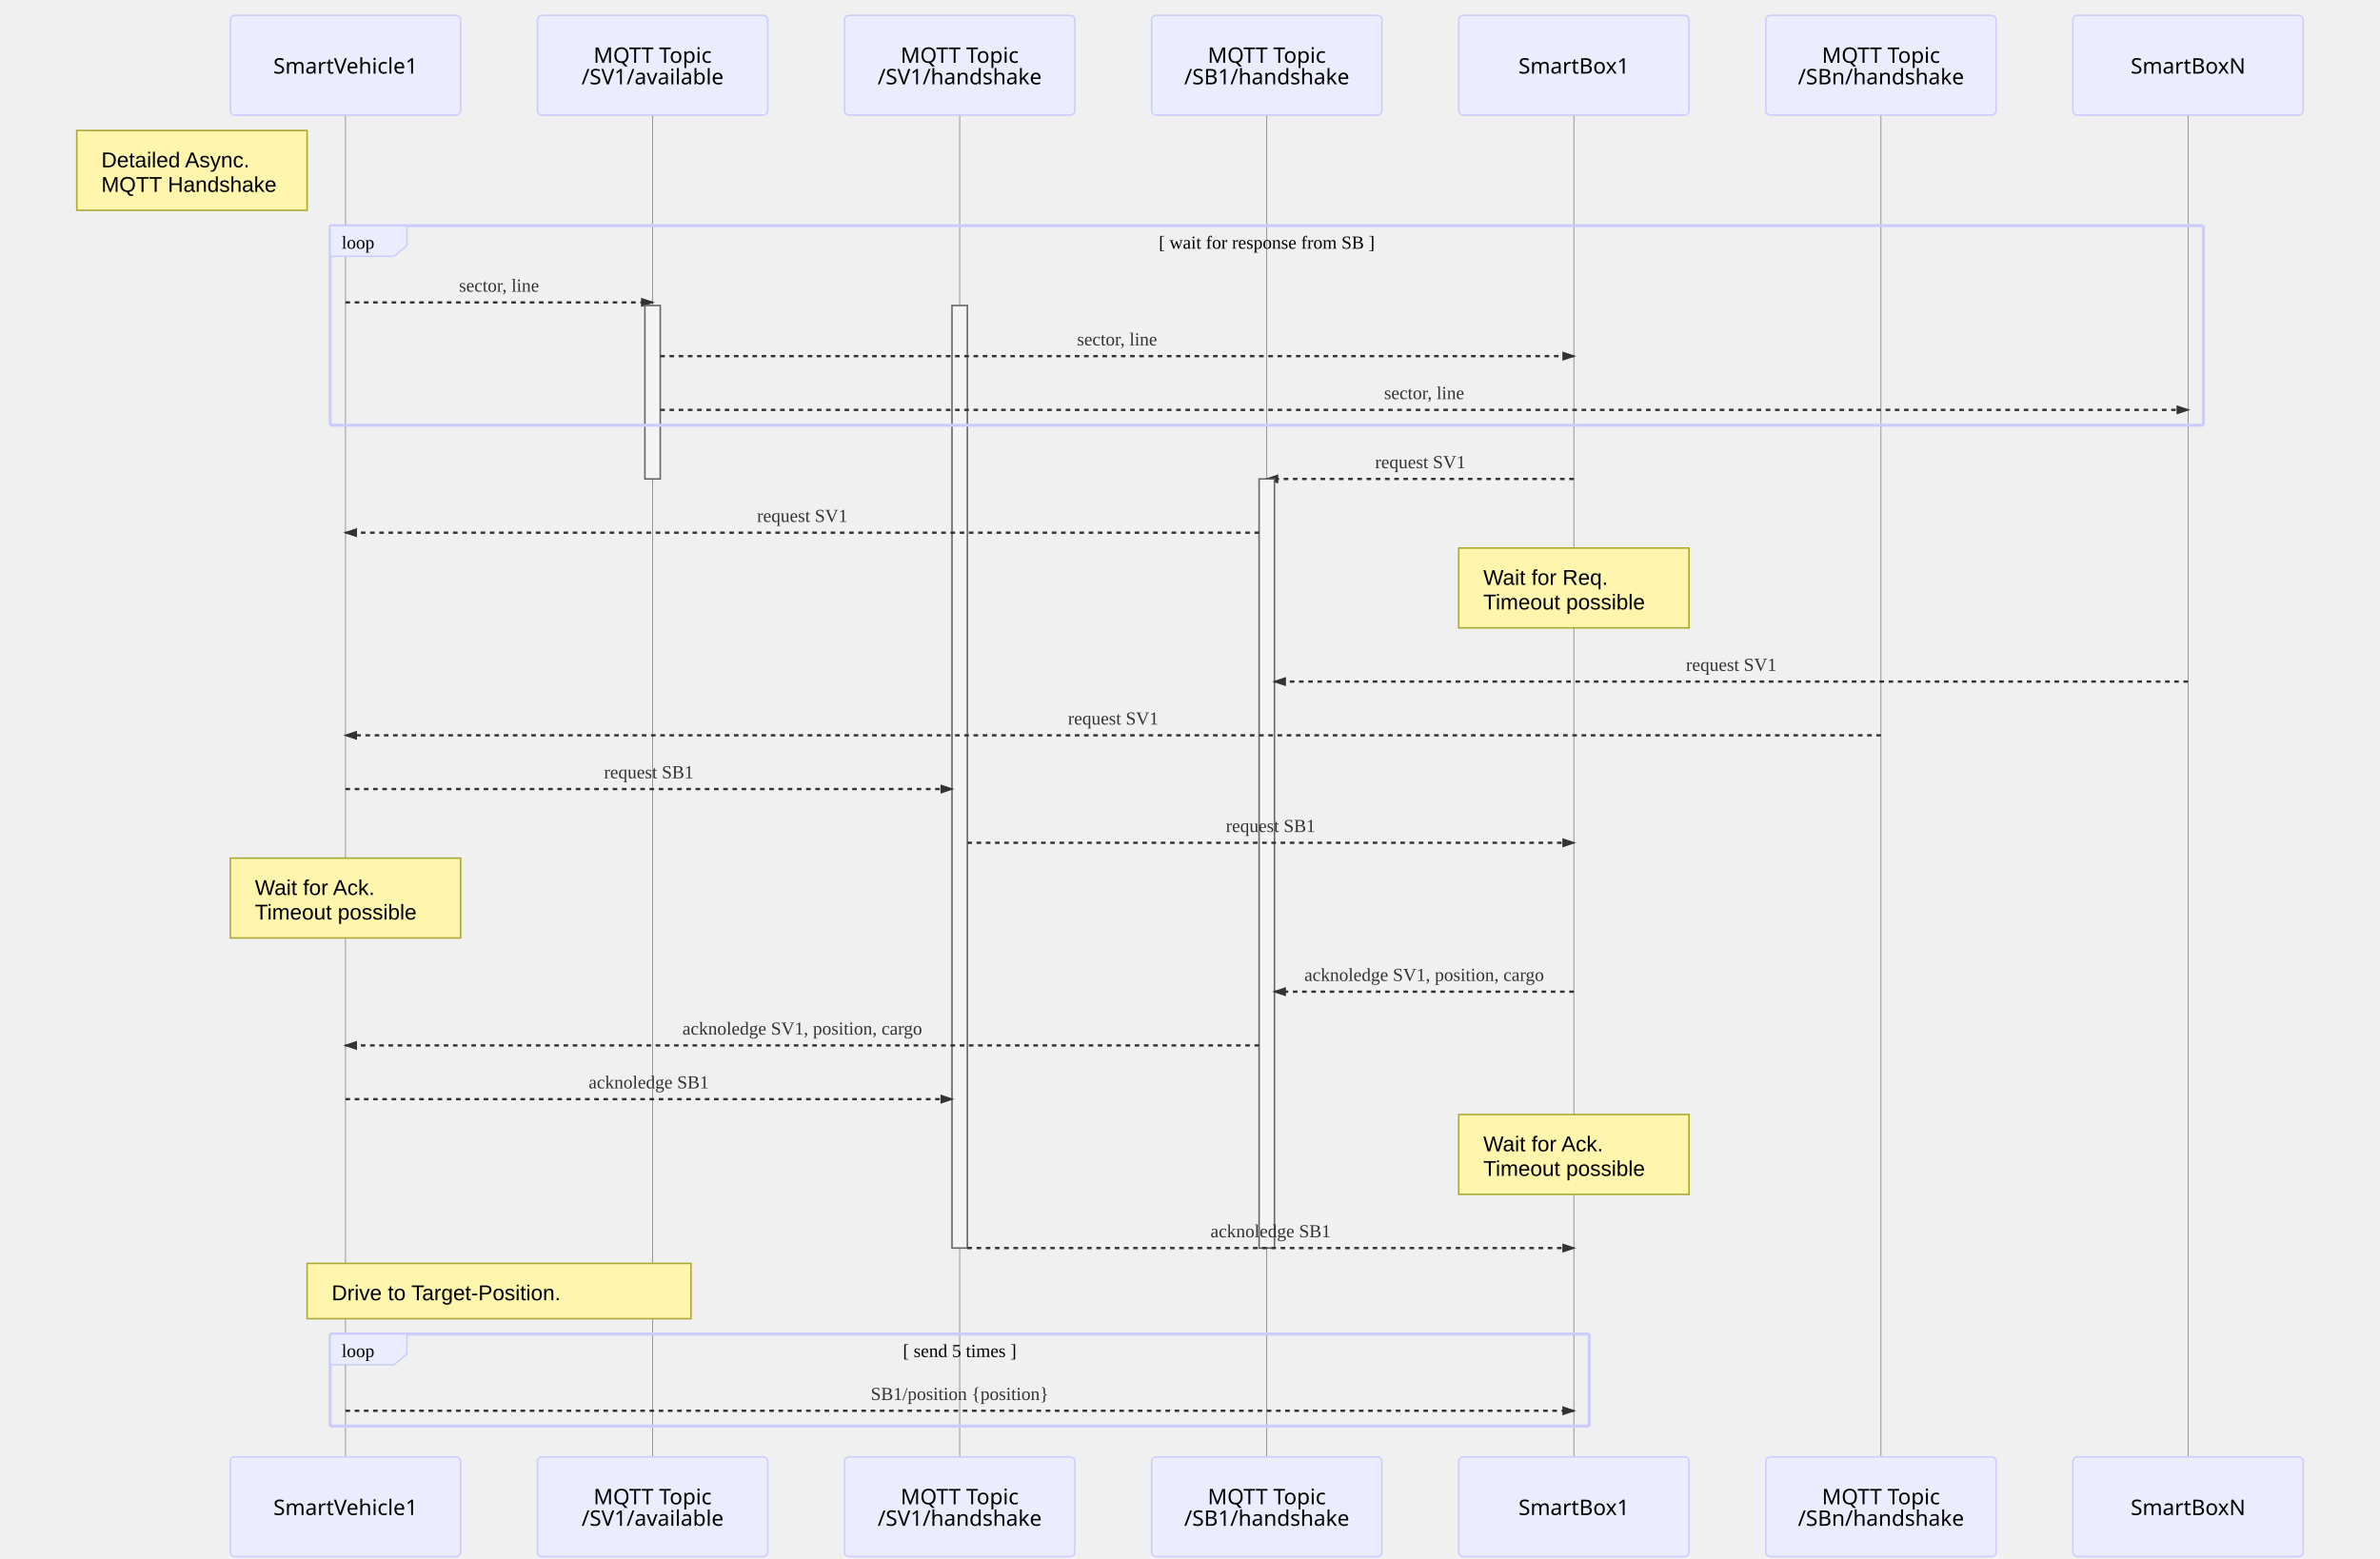
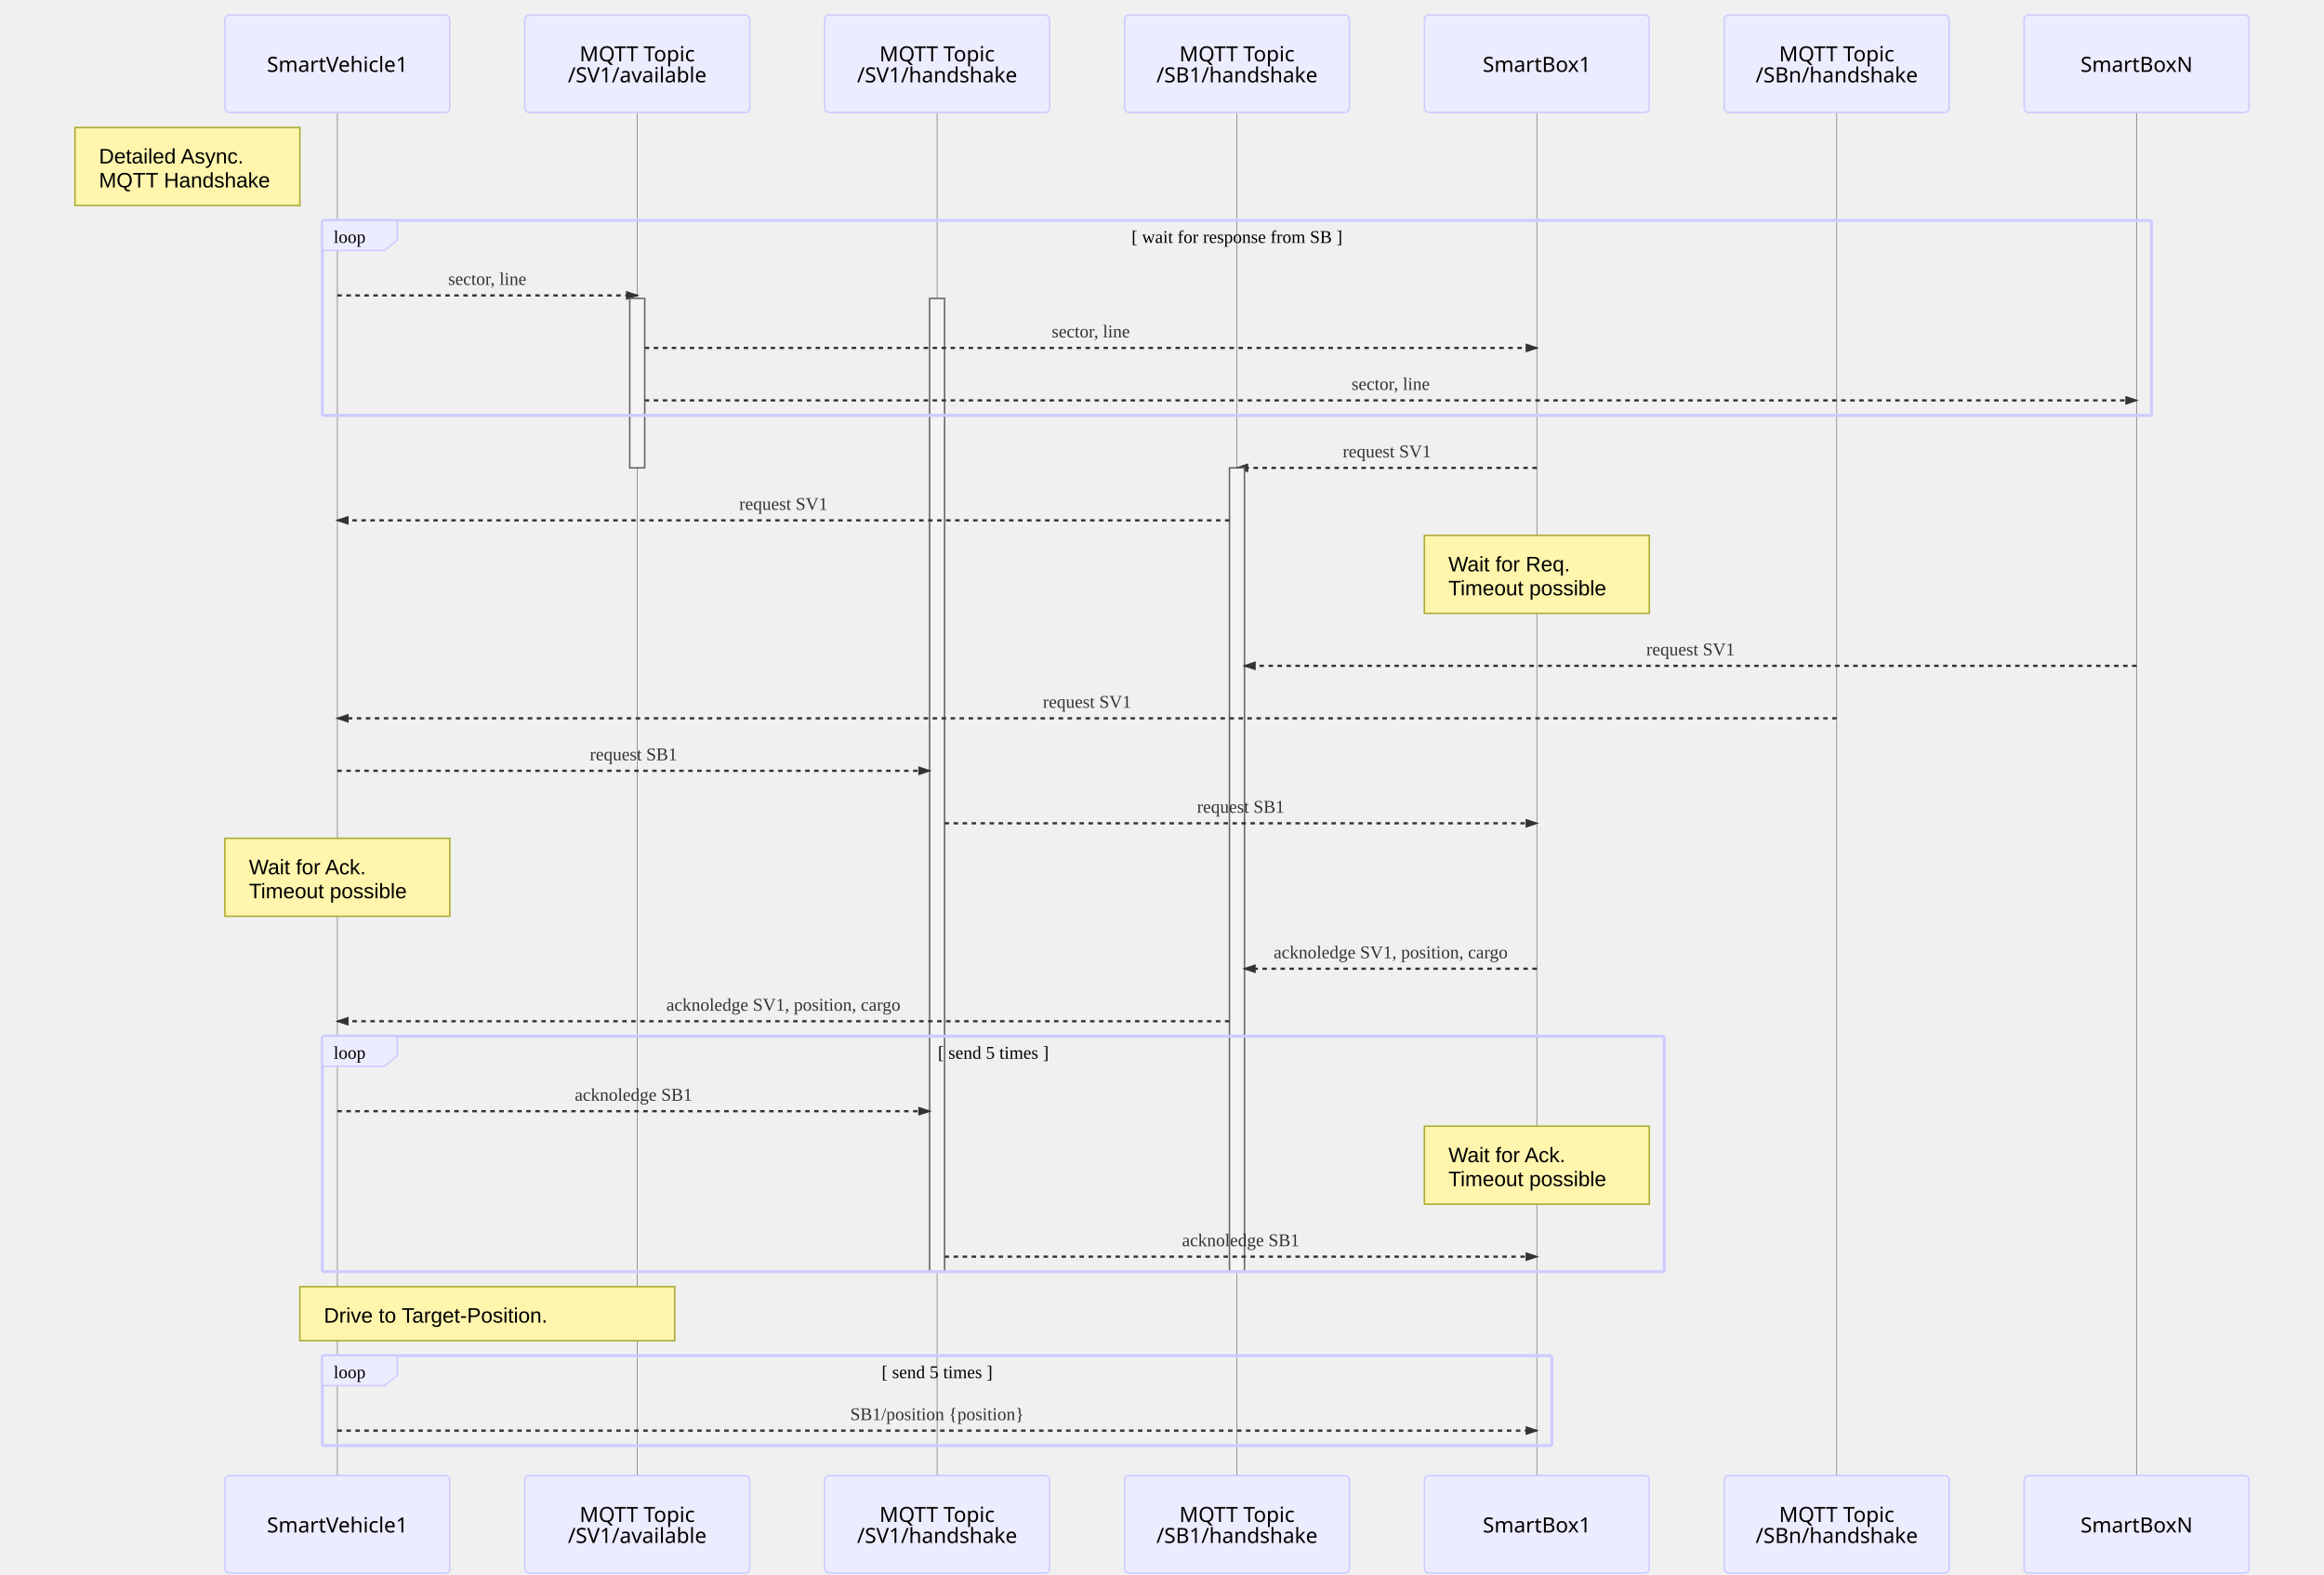
- <svg xmlns="http://www.w3.org/2000/svg" id="mermaid-1559679348662" width="100%" height="100%" style="max-width:1550px;" viewBox="-150 -10 1550 1015">
+ <svg xmlns="http://www.w3.org/2000/svg" id="mermaid-1560003507421" width="100%" height="100%" style="max-width:1550px;" viewBox="-150 -10 1550 1050">
  <style>


- #mermaid-1559679348662 .label {
+ #mermaid-1560003507421 .label {
  font-family: 'trebuchet ms', verdana, arial;
  color: #333; }

- #mermaid-1559679348662 .node rect,
- #mermaid-1559679348662 .node circle,
- #mermaid-1559679348662 .node ellipse,
- #mermaid-1559679348662 .node polygon {
+ #mermaid-1560003507421 .node rect,
+ #mermaid-1560003507421 .node circle,
+ #mermaid-1560003507421 .node ellipse,
+ #mermaid-1560003507421 .node polygon {
  fill: #ECECFF;
  stroke: #9370DB;
  stroke-width: 1px; }

- #mermaid-1559679348662 .node.clickable {
+ #mermaid-1560003507421 .node.clickable {
  cursor: pointer; }

- #mermaid-1559679348662 .arrowheadPath {
+ #mermaid-1560003507421 .arrowheadPath {
  fill: #333333; }

- #mermaid-1559679348662 .edgePath .path {
+ #mermaid-1560003507421 .edgePath .path {
  stroke: #333333;
  stroke-width: 1.5px; }

- #mermaid-1559679348662 .edgeLabel {
+ #mermaid-1560003507421 .edgeLabel {
  background-color: #e8e8e8; }

- #mermaid-1559679348662 .cluster rect {
+ #mermaid-1560003507421 .cluster rect {
  fill: #ffffde !important;
  stroke: #aaaa33 !important;
  stroke-width: 1px !important; }

- #mermaid-1559679348662 .cluster text {
+ #mermaid-1560003507421 .cluster text {
  fill: #333; }

- #mermaid-1559679348662 div.mermaidTooltip {
+ #mermaid-1560003507421 div.mermaidTooltip {
  position: absolute;
  text-align: center;
  max-width: 200px;
  padding: 2px;
  font-family: 'trebuchet ms', verdana, arial;
  font-size: 12px;
  background: #ffffde;
  border: 1px solid #aaaa33;
  border-radius: 2px;
  pointer-events: none;
  z-index: 100; }

- #mermaid-1559679348662 .actor {
+ #mermaid-1560003507421 .actor {
  stroke: #CCCCFF;
  fill: #ECECFF; }

- #mermaid-1559679348662 text.actor {
+ #mermaid-1560003507421 text.actor {
  fill: black;
  stroke: none; }

- #mermaid-1559679348662 .actor-line {
+ #mermaid-1560003507421 .actor-line {
  stroke: grey; }

- #mermaid-1559679348662 .messageLine0 {
+ #mermaid-1560003507421 .messageLine0 {
  stroke-width: 1.5;
  stroke-dasharray: '2 2';
  stroke: #333; }

- #mermaid-1559679348662 .messageLine1 {
+ #mermaid-1560003507421 .messageLine1 {
  stroke-width: 1.5;
  stroke-dasharray: '2 2';
  stroke: #333; }

- #mermaid-1559679348662 #arrowhead {
+ #mermaid-1560003507421 #arrowhead {
  fill: #333; }

- #mermaid-1559679348662 #crosshead path {
+ #mermaid-1560003507421 #crosshead path {
  fill: #333 !important;
  stroke: #333 !important; }

- #mermaid-1559679348662 .messageText {
+ #mermaid-1560003507421 .messageText {
  fill: #333;
  stroke: none; }

- #mermaid-1559679348662 .labelBox {
+ #mermaid-1560003507421 .labelBox {
  stroke: #CCCCFF;
  fill: #ECECFF; }

- #mermaid-1559679348662 .labelText {
+ #mermaid-1560003507421 .labelText {
  fill: black;
  stroke: none; }

- #mermaid-1559679348662 .loopText {
+ #mermaid-1560003507421 .loopText {
  fill: black;
  stroke: none; }

- #mermaid-1559679348662 .loopLine {
+ #mermaid-1560003507421 .loopLine {
  stroke-width: 2;
  stroke-dasharray: '2 2';
  stroke: #CCCCFF; }

- #mermaid-1559679348662 .note {
+ #mermaid-1560003507421 .note {
  stroke: #aaaa33;
  fill: #fff5ad; }

- #mermaid-1559679348662 .noteText {
+ #mermaid-1560003507421 .noteText {
  fill: black;
  stroke: none;
  font-family: 'trebuchet ms', verdana, arial;
  font-size: 14px; }

- #mermaid-1559679348662 .activation0 {
+ #mermaid-1560003507421 .activation0 {
  fill: #f4f4f4;
  stroke: #666; }

- #mermaid-1559679348662 .activation1 {
+ #mermaid-1560003507421 .activation1 {
  fill: #f4f4f4;
  stroke: #666; }

- #mermaid-1559679348662 .activation2 {
+ #mermaid-1560003507421 .activation2 {
  fill: #f4f4f4;
  stroke: #666; }


- #mermaid-1559679348662 .section {
+ #mermaid-1560003507421 .section {
  stroke: none;
  opacity: 0.2; }

- #mermaid-1559679348662 .section0 {
+ #mermaid-1560003507421 .section0 {
  fill: rgba(102, 102, 255, 0.49); }

- #mermaid-1559679348662 .section2 {
+ #mermaid-1560003507421 .section2 {
  fill: #fff400; }

- #mermaid-1559679348662 .section1,
- #mermaid-1559679348662 .section3 {
+ #mermaid-1560003507421 .section1,
+ #mermaid-1560003507421 .section3 {
  fill: white;
  opacity: 0.2; }

- #mermaid-1559679348662 .sectionTitle0 {
+ #mermaid-1560003507421 .sectionTitle0 {
  fill: #333; }

- #mermaid-1559679348662 .sectionTitle1 {
+ #mermaid-1560003507421 .sectionTitle1 {
  fill: #333; }

- #mermaid-1559679348662 .sectionTitle2 {
+ #mermaid-1560003507421 .sectionTitle2 {
  fill: #333; }

- #mermaid-1559679348662 .sectionTitle3 {
+ #mermaid-1560003507421 .sectionTitle3 {
  fill: #333; }

- #mermaid-1559679348662 .sectionTitle {
+ #mermaid-1560003507421 .sectionTitle {
  text-anchor: start;
  font-size: 11px;
  text-height: 14px; }


- #mermaid-1559679348662 .grid .tick {
+ #mermaid-1560003507421 .grid .tick {
  stroke: lightgrey;
  opacity: 0.3;
  shape-rendering: crispEdges; }

- #mermaid-1559679348662 .grid path {
+ #mermaid-1560003507421 .grid path {
  stroke-width: 0; }


- #mermaid-1559679348662 .today {
+ #mermaid-1560003507421 .today {
  fill: none;
  stroke: red;
  stroke-width: 2px; }



- #mermaid-1559679348662 .task {
+ #mermaid-1560003507421 .task {
  stroke-width: 2; }

- #mermaid-1559679348662 .taskText {
+ #mermaid-1560003507421 .taskText {
  text-anchor: middle;
  font-size: 11px; }

- #mermaid-1559679348662 .taskTextOutsideRight {
+ #mermaid-1560003507421 .taskTextOutsideRight {
  fill: black;
  text-anchor: start;
  font-size: 11px; }

- #mermaid-1559679348662 .taskTextOutsideLeft {
+ #mermaid-1560003507421 .taskTextOutsideLeft {
  fill: black;
  text-anchor: end;
  font-size: 11px; }


- #mermaid-1559679348662 .taskText0,
- #mermaid-1559679348662 .taskText1,
- #mermaid-1559679348662 .taskText2,
- #mermaid-1559679348662 .taskText3 {
+ #mermaid-1560003507421 .taskText0,
+ #mermaid-1560003507421 .taskText1,
+ #mermaid-1560003507421 .taskText2,
+ #mermaid-1560003507421 .taskText3 {
  fill: white; }

- #mermaid-1559679348662 .task0,
- #mermaid-1559679348662 .task1,
- #mermaid-1559679348662 .task2,
- #mermaid-1559679348662 .task3 {
+ #mermaid-1560003507421 .task0,
+ #mermaid-1560003507421 .task1,
+ #mermaid-1560003507421 .task2,
+ #mermaid-1560003507421 .task3 {
  fill: #8a90dd;
  stroke: #534fbc; }

- #mermaid-1559679348662 .taskTextOutside0,
- #mermaid-1559679348662 .taskTextOutside2 {
+ #mermaid-1560003507421 .taskTextOutside0,
+ #mermaid-1560003507421 .taskTextOutside2 {
  fill: black; }

- #mermaid-1559679348662 .taskTextOutside1,
- #mermaid-1559679348662 .taskTextOutside3 {
+ #mermaid-1560003507421 .taskTextOutside1,
+ #mermaid-1560003507421 .taskTextOutside3 {
  fill: black; }


- #mermaid-1559679348662 .active0,
- #mermaid-1559679348662 .active1,
- #mermaid-1559679348662 .active2,
- #mermaid-1559679348662 .active3 {
+ #mermaid-1560003507421 .active0,
+ #mermaid-1560003507421 .active1,
+ #mermaid-1560003507421 .active2,
+ #mermaid-1560003507421 .active3 {
  fill: #bfc7ff;
  stroke: #534fbc; }

- #mermaid-1559679348662 .activeText0,
- #mermaid-1559679348662 .activeText1,
- #mermaid-1559679348662 .activeText2,
- #mermaid-1559679348662 .activeText3 {
+ #mermaid-1560003507421 .activeText0,
+ #mermaid-1560003507421 .activeText1,
+ #mermaid-1560003507421 .activeText2,
+ #mermaid-1560003507421 .activeText3 {
  fill: black !important; }


- #mermaid-1559679348662 .done0,
- #mermaid-1559679348662 .done1,
- #mermaid-1559679348662 .done2,
- #mermaid-1559679348662 .done3 {
+ #mermaid-1560003507421 .done0,
+ #mermaid-1560003507421 .done1,
+ #mermaid-1560003507421 .done2,
+ #mermaid-1560003507421 .done3 {
  stroke: grey;
  fill: lightgrey;
  stroke-width: 2; }

- #mermaid-1559679348662 .doneText0,
- #mermaid-1559679348662 .doneText1,
- #mermaid-1559679348662 .doneText2,
- #mermaid-1559679348662 .doneText3 {
+ #mermaid-1560003507421 .doneText0,
+ #mermaid-1560003507421 .doneText1,
+ #mermaid-1560003507421 .doneText2,
+ #mermaid-1560003507421 .doneText3 {
  fill: black !important; }


- #mermaid-1559679348662 .crit0,
- #mermaid-1559679348662 .crit1,
- #mermaid-1559679348662 .crit2,
- #mermaid-1559679348662 .crit3 {
+ #mermaid-1560003507421 .crit0,
+ #mermaid-1560003507421 .crit1,
+ #mermaid-1560003507421 .crit2,
+ #mermaid-1560003507421 .crit3 {
  stroke: #ff8888;
  fill: red;
  stroke-width: 2; }

- #mermaid-1559679348662 .activeCrit0,
- #mermaid-1559679348662 .activeCrit1,
- #mermaid-1559679348662 .activeCrit2,
- #mermaid-1559679348662 .activeCrit3 {
+ #mermaid-1560003507421 .activeCrit0,
+ #mermaid-1560003507421 .activeCrit1,
+ #mermaid-1560003507421 .activeCrit2,
+ #mermaid-1560003507421 .activeCrit3 {
  stroke: #ff8888;
  fill: #bfc7ff;
  stroke-width: 2; }

- #mermaid-1559679348662 .doneCrit0,
- #mermaid-1559679348662 .doneCrit1,
- #mermaid-1559679348662 .doneCrit2,
- #mermaid-1559679348662 .doneCrit3 {
+ #mermaid-1560003507421 .doneCrit0,
+ #mermaid-1560003507421 .doneCrit1,
+ #mermaid-1560003507421 .doneCrit2,
+ #mermaid-1560003507421 .doneCrit3 {
  stroke: #ff8888;
  fill: lightgrey;
  stroke-width: 2;
  cursor: pointer;
  shape-rendering: crispEdges; }

- #mermaid-1559679348662 .doneCritText0,
- #mermaid-1559679348662 .doneCritText1,
- #mermaid-1559679348662 .doneCritText2,
- #mermaid-1559679348662 .doneCritText3 {
+ #mermaid-1560003507421 .doneCritText0,
+ #mermaid-1560003507421 .doneCritText1,
+ #mermaid-1560003507421 .doneCritText2,
+ #mermaid-1560003507421 .doneCritText3 {
  fill: black !important; }

- #mermaid-1559679348662 .activeCritText0,
- #mermaid-1559679348662 .activeCritText1,
- #mermaid-1559679348662 .activeCritText2,
- #mermaid-1559679348662 .activeCritText3 {
+ #mermaid-1560003507421 .activeCritText0,
+ #mermaid-1560003507421 .activeCritText1,
+ #mermaid-1560003507421 .activeCritText2,
+ #mermaid-1560003507421 .activeCritText3 {
  fill: black !important; }

- #mermaid-1559679348662 .titleText {
+ #mermaid-1560003507421 .titleText {
  text-anchor: middle;
  font-size: 18px;
  fill: black; }

- #mermaid-1559679348662 g.classGroup text {
+ #mermaid-1560003507421 g.classGroup text {
  fill: #9370DB;
  stroke: none;
  font-family: 'trebuchet ms', verdana, arial;
  font-size: 10px; }

- #mermaid-1559679348662 g.classGroup rect {
+ #mermaid-1560003507421 g.classGroup rect {
  fill: #ECECFF;
  stroke: #9370DB; }

- #mermaid-1559679348662 g.classGroup line {
-   stroke: #9370DB;
-   stroke-width: 1; }
- 
- #mermaid-1559679348662 .classLabel .box {
+ #mermaid-1560003507421 g.classGroup line {
+   stroke: #9370DB;
+   stroke-width: 1; }
+ 
+ #mermaid-1560003507421 .classLabel .box {
  stroke: none;
  stroke-width: 0;
  fill: #ECECFF;
  opacity: 0.5; }

- #mermaid-1559679348662 .classLabel .label {
+ #mermaid-1560003507421 .classLabel .label {
  fill: #9370DB;
  font-size: 10px; }

- #mermaid-1559679348662 .relation {
+ #mermaid-1560003507421 .relation {
  stroke: #9370DB;
  stroke-width: 1;
  fill: none; }

- #mermaid-1559679348662 #compositionStart {
-   fill: #9370DB;
-   stroke: #9370DB;
-   stroke-width: 1; }
- 
- #mermaid-1559679348662 #compositionEnd {
-   fill: #9370DB;
-   stroke: #9370DB;
-   stroke-width: 1; }
- 
- #mermaid-1559679348662 #aggregationStart {
+ #mermaid-1560003507421 #compositionStart {
+   fill: #9370DB;
+   stroke: #9370DB;
+   stroke-width: 1; }
+ 
+ #mermaid-1560003507421 #compositionEnd {
+   fill: #9370DB;
+   stroke: #9370DB;
+   stroke-width: 1; }
+ 
+ #mermaid-1560003507421 #aggregationStart {
  fill: #ECECFF;
  stroke: #9370DB;
  stroke-width: 1; }

- #mermaid-1559679348662 #aggregationEnd {
+ #mermaid-1560003507421 #aggregationEnd {
  fill: #ECECFF;
  stroke: #9370DB;
  stroke-width: 1; }

- #mermaid-1559679348662 #dependencyStart {
-   fill: #9370DB;
-   stroke: #9370DB;
-   stroke-width: 1; }
- 
- #mermaid-1559679348662 #dependencyEnd {
-   fill: #9370DB;
-   stroke: #9370DB;
-   stroke-width: 1; }
- 
- #mermaid-1559679348662 #extensionStart {
-   fill: #9370DB;
-   stroke: #9370DB;
-   stroke-width: 1; }
- 
- #mermaid-1559679348662 #extensionEnd {
-   fill: #9370DB;
-   stroke: #9370DB;
-   stroke-width: 1; }
- 
- #mermaid-1559679348662 .commit-id,
- #mermaid-1559679348662 .commit-msg,
- #mermaid-1559679348662 .branch-label {
+ #mermaid-1560003507421 #dependencyStart {
+   fill: #9370DB;
+   stroke: #9370DB;
+   stroke-width: 1; }
+ 
+ #mermaid-1560003507421 #dependencyEnd {
+   fill: #9370DB;
+   stroke: #9370DB;
+   stroke-width: 1; }
+ 
+ #mermaid-1560003507421 #extensionStart {
+   fill: #9370DB;
+   stroke: #9370DB;
+   stroke-width: 1; }
+ 
+ #mermaid-1560003507421 #extensionEnd {
+   fill: #9370DB;
+   stroke: #9370DB;
+   stroke-width: 1; }
+ 
+ #mermaid-1560003507421 .commit-id,
+ #mermaid-1560003507421 .commit-msg,
+ #mermaid-1560003507421 .branch-label {
  fill: lightgrey;
  color: lightgrey; }
</style>
-   <style>#mermaid-1559679348662 {
+   <style>#mermaid-1560003507421 {
    color: rgba(0, 0, 0, 0.65);
    font: ;
  }</style>
  <g />
  <g>
-     <line id="actor753" x1="75" y1="5" x2="75" y2="1004" class="actor-line" stroke-width="0.5px" stroke="#999" />
+     <line id="actor28" x1="75" y1="5" x2="75" y2="1039" class="actor-line" stroke-width="0.5px" stroke="#999" />
    <rect x="0" y="0" fill="#eaeaea" stroke="#666" width="150" height="65" rx="3" ry="3" class="actor" />
    <text x="75" y="32.5" dominant-baseline="central" alignment-baseline="central" class="actor" style="text-anchor: middle; font-size: 14px; font-family: Open-Sans, sans-serif;">
      <tspan x="75" dy="0">SmartVehicle1</tspan>
    </text>
  </g>
  <g>
-     <line id="actor754" x1="275" y1="5" x2="275" y2="1004" class="actor-line" stroke-width="0.5px" stroke="#999" />
+     <line id="actor29" x1="275" y1="5" x2="275" y2="1039" class="actor-line" stroke-width="0.5px" stroke="#999" />
    <rect x="200" y="0" fill="#eaeaea" stroke="#666" width="150" height="65" rx="3" ry="3" class="actor" />
    <text x="275" y="32.5" dominant-baseline="central" alignment-baseline="central" class="actor" style="text-anchor: middle; font-size: 14px; font-family: Open-Sans, sans-serif;">
      <tspan x="275" dy="-7">MQTT Topic </tspan>
    </text>
    <text x="275" y="32.5" dominant-baseline="central" alignment-baseline="central" class="actor" style="text-anchor: middle; font-size: 14px; font-family: Open-Sans, sans-serif;">
      <tspan x="275" dy="7"> /SV1/available</tspan>
    </text>
  </g>
  <g>
-     <line id="actor755" x1="475" y1="5" x2="475" y2="1004" class="actor-line" stroke-width="0.5px" stroke="#999" />
+     <line id="actor30" x1="475" y1="5" x2="475" y2="1039" class="actor-line" stroke-width="0.5px" stroke="#999" />
    <rect x="400" y="0" fill="#eaeaea" stroke="#666" width="150" height="65" rx="3" ry="3" class="actor" />
    <text x="475" y="32.5" dominant-baseline="central" alignment-baseline="central" class="actor" style="text-anchor: middle; font-size: 14px; font-family: Open-Sans, sans-serif;">
      <tspan x="475" dy="-7">MQTT Topic </tspan>
    </text>
    <text x="475" y="32.5" dominant-baseline="central" alignment-baseline="central" class="actor" style="text-anchor: middle; font-size: 14px; font-family: Open-Sans, sans-serif;">
      <tspan x="475" dy="7">/SV1/handshake</tspan>
    </text>
  </g>
  <g>
-     <line id="actor756" x1="675" y1="5" x2="675" y2="1004" class="actor-line" stroke-width="0.5px" stroke="#999" />
+     <line id="actor31" x1="675" y1="5" x2="675" y2="1039" class="actor-line" stroke-width="0.5px" stroke="#999" />
    <rect x="600" y="0" fill="#eaeaea" stroke="#666" width="150" height="65" rx="3" ry="3" class="actor" />
    <text x="675" y="32.5" dominant-baseline="central" alignment-baseline="central" class="actor" style="text-anchor: middle; font-size: 14px; font-family: Open-Sans, sans-serif;">
      <tspan x="675" dy="-7">MQTT Topic </tspan>
    </text>
    <text x="675" y="32.5" dominant-baseline="central" alignment-baseline="central" class="actor" style="text-anchor: middle; font-size: 14px; font-family: Open-Sans, sans-serif;">
      <tspan x="675" dy="7">/SB1/handshake</tspan>
    </text>
  </g>
  <g>
-     <line id="actor757" x1="875" y1="5" x2="875" y2="1004" class="actor-line" stroke-width="0.5px" stroke="#999" />
+     <line id="actor32" x1="875" y1="5" x2="875" y2="1039" class="actor-line" stroke-width="0.5px" stroke="#999" />
    <rect x="800" y="0" fill="#eaeaea" stroke="#666" width="150" height="65" rx="3" ry="3" class="actor" />
    <text x="875" y="32.5" dominant-baseline="central" alignment-baseline="central" class="actor" style="text-anchor: middle; font-size: 14px; font-family: Open-Sans, sans-serif;">
      <tspan x="875" dy="0">SmartBox1</tspan>
    </text>
  </g>
  <g>
-     <line id="actor758" x1="1075" y1="5" x2="1075" y2="1004" class="actor-line" stroke-width="0.5px" stroke="#999" />
+     <line id="actor33" x1="1075" y1="5" x2="1075" y2="1039" class="actor-line" stroke-width="0.5px" stroke="#999" />
    <rect x="1000" y="0" fill="#eaeaea" stroke="#666" width="150" height="65" rx="3" ry="3" class="actor" />
    <text x="1075" y="32.5" dominant-baseline="central" alignment-baseline="central" class="actor" style="text-anchor: middle; font-size: 14px; font-family: Open-Sans, sans-serif;">
      <tspan x="1075" dy="-7">MQTT Topic </tspan>
    </text>
    <text x="1075" y="32.5" dominant-baseline="central" alignment-baseline="central" class="actor" style="text-anchor: middle; font-size: 14px; font-family: Open-Sans, sans-serif;">
      <tspan x="1075" dy="7">/SBn/handshake</tspan>
    </text>
  </g>
  <g>
-     <line id="actor759" x1="1275" y1="5" x2="1275" y2="1004" class="actor-line" stroke-width="0.5px" stroke="#999" />
+     <line id="actor34" x1="1275" y1="5" x2="1275" y2="1039" class="actor-line" stroke-width="0.5px" stroke="#999" />
    <rect x="1200" y="0" fill="#eaeaea" stroke="#666" width="150" height="65" rx="3" ry="3" class="actor" />
    <text x="1275" y="32.5" dominant-baseline="central" alignment-baseline="central" class="actor" style="text-anchor: middle; font-size: 14px; font-family: Open-Sans, sans-serif;">
      <tspan x="1275" dy="0">SmartBoxN</tspan>
    </text>
  </g>
  <defs>
    <marker id="arrowhead" refX="5" refY="2" markerWidth="6" markerHeight="4" orient="auto">
      <path d="M 0,0 V 4 L6,2 Z" />
    </marker>
  </defs>
  <defs>
    <marker id="crosshead" markerWidth="15" markerHeight="8" orient="auto" refX="16" refY="4">
      <path fill="black" stroke="#000000" stroke-width="1px" d="M 9,2 V 6 L16,4 Z" style="stroke-dasharray: 0, 0;" />
      <path fill="none" stroke="#000000" stroke-width="1px" d="M 0,1 L 6,7 M 6,1 L 0,7" style="stroke-dasharray: 0, 0;" />
    </marker>
  </defs>
  <g>
    <rect x="-100" y="75" fill="#EDF2AE" stroke="#666" width="150" height="52" rx="0" ry="0" class="note" />
    <text x="-104" y="99" fill="black" class="noteText">
      <tspan x="-84" fill="black">Detailed Async. </tspan>
    </text>
    <text x="-104" y="115" fill="black" class="noteText">
      <tspan x="-84" fill="black"> MQTT Handshake</tspan>
    </text>
  </g>
  <g>
    <text x="175" y="180" class="messageText" style="text-anchor: middle;">sector, line</text>
    <line x1="75" y1="187" x2="275" y2="187" class="messageLine1" stroke-width="2" stroke="black" marker-end="url(#arrowhead)" style="stroke-dasharray: 3, 3; fill: none;" />
  </g>
  <g>
    <rect x="270" y="189" fill="#EDF2AE" stroke="#666" width="10" height="113" rx="0" ry="0" class="activation0" />
  </g>
  <g>
-     <rect x="470" y="189" fill="#EDF2AE" stroke="#666" width="10" height="614" rx="0" ry="0" class="activation0" />
+     <rect x="470" y="189" fill="#EDF2AE" stroke="#666" width="10" height="649" rx="0" ry="0" class="activation0" />
  </g>
  <g>
    <text x="577.5" y="215" class="messageText" style="text-anchor: middle;">sector, line</text>
    <line x1="280" y1="222" x2="875" y2="222" class="messageLine1" stroke-width="2" stroke="black" marker-end="url(#arrowhead)" style="stroke-dasharray: 3, 3; fill: none;" />
  </g>
  <g>
    <text x="777.5" y="250" class="messageText" style="text-anchor: middle;">sector, line</text>
    <line x1="280" y1="257" x2="1275" y2="257" class="messageLine1" stroke-width="2" stroke="black" marker-end="url(#arrowhead)" style="stroke-dasharray: 3, 3; fill: none;" />
  </g>
  <g>
    <line x1="65" y1="137" x2="1285" y2="137" class="loopLine" />
    <line x1="1285" y1="137" x2="1285" y2="267" class="loopLine" />
    <line x1="65" y1="267" x2="1285" y2="267" class="loopLine" />
    <line x1="65" y1="137" x2="65" y2="267" class="loopLine" />
    <polygon points="65,137 115,137 115,150 106.6,157 65,157" class="labelBox" />
    <text x="72.5" y="152" fill="black" class="labelText">
      <tspan x="72.5" fill="black">loop</tspan>
    </text>
    <text x="675" y="152" fill="black" class="loopText" style="text-anchor: middle;">
      <tspan x="675" fill="black">[ wait for response from SB ]</tspan>
    </text>
  </g>
  <g>
    <text x="775" y="295" class="messageText" style="text-anchor: middle;">request SV1</text>
    <line x1="875" y1="302" x2="675" y2="302" class="messageLine1" stroke-width="2" stroke="black" marker-end="url(#arrowhead)" style="stroke-dasharray: 3, 3; fill: none;" />
  </g>
  <g>
-     <rect x="670" y="302" fill="#EDF2AE" stroke="#666" width="10" height="501" rx="0" ry="0" class="activation0" />
+     <rect x="670" y="302" fill="#EDF2AE" stroke="#666" width="10" height="536" rx="0" ry="0" class="activation0" />
  </g>
  <g>
    <text x="372.5" y="330" class="messageText" style="text-anchor: middle;">request SV1</text>
    <line x1="670" y1="337" x2="75" y2="337" class="messageLine1" stroke-width="2" stroke="black" marker-end="url(#arrowhead)" style="stroke-dasharray: 3, 3; fill: none;" />
  </g>
  <g>
    <rect x="800" y="347" fill="#EDF2AE" stroke="#666" width="150" height="52" rx="0" ry="0" class="note" />
    <text x="796" y="371" fill="black" class="noteText">
      <tspan x="816" fill="black">Wait for Req. </tspan>
    </text>
    <text x="796" y="387" fill="black" class="noteText">
      <tspan x="816" fill="black"> Timeout possible</tspan>
    </text>
  </g>
  <g>
    <text x="977.5" y="427" class="messageText" style="text-anchor: middle;">request SV1</text>
    <line x1="1275" y1="434" x2="680" y2="434" class="messageLine1" stroke-width="2" stroke="black" marker-end="url(#arrowhead)" style="stroke-dasharray: 3, 3; fill: none;" />
  </g>
  <g>
    <text x="575" y="462" class="messageText" style="text-anchor: middle;">request SV1</text>
    <line x1="1075" y1="469" x2="75" y2="469" class="messageLine1" stroke-width="2" stroke="black" marker-end="url(#arrowhead)" style="stroke-dasharray: 3, 3; fill: none;" />
  </g>
  <g>
    <text x="272.5" y="497" class="messageText" style="text-anchor: middle;">request SB1</text>
    <line x1="75" y1="504" x2="470" y2="504" class="messageLine1" stroke-width="2" stroke="black" marker-end="url(#arrowhead)" style="stroke-dasharray: 3, 3; fill: none;" />
  </g>
  <g>
    <text x="677.5" y="532" class="messageText" style="text-anchor: middle;">request SB1</text>
    <line x1="480" y1="539" x2="875" y2="539" class="messageLine1" stroke-width="2" stroke="black" marker-end="url(#arrowhead)" style="stroke-dasharray: 3, 3; fill: none;" />
  </g>
  <g>
    <rect x="0" y="549" fill="#EDF2AE" stroke="#666" width="150" height="52" rx="0" ry="0" class="note" />
    <text x="-4" y="573" fill="black" class="noteText">
      <tspan x="16" fill="black">Wait for Ack. </tspan>
    </text>
    <text x="-4" y="589" fill="black" class="noteText">
      <tspan x="16" fill="black"> Timeout possible</tspan>
    </text>
  </g>
  <g>
    <text x="777.5" y="629" class="messageText" style="text-anchor: middle;">acknoledge SV1, position, cargo</text>
    <line x1="875" y1="636" x2="680" y2="636" class="messageLine1" stroke-width="2" stroke="black" marker-end="url(#arrowhead)" style="stroke-dasharray: 3, 3; fill: none;" />
  </g>
  <g>
    <text x="372.5" y="664" class="messageText" style="text-anchor: middle;">acknoledge SV1, position, cargo</text>
    <line x1="670" y1="671" x2="75" y2="671" class="messageLine1" stroke-width="2" stroke="black" marker-end="url(#arrowhead)" style="stroke-dasharray: 3, 3; fill: none;" />
  </g>
  <g>
-     <text x="272.5" y="699" class="messageText" style="text-anchor: middle;">acknoledge SB1</text>
-     <line x1="75" y1="706" x2="470" y2="706" class="messageLine1" stroke-width="2" stroke="black" marker-end="url(#arrowhead)" style="stroke-dasharray: 3, 3; fill: none;" />
-   </g>
-   <g>
-     <rect x="800" y="716" fill="#EDF2AE" stroke="#666" width="150" height="52" rx="0" ry="0" class="note" />
-     <text x="796" y="740" fill="black" class="noteText">
+     <text x="272.5" y="724" class="messageText" style="text-anchor: middle;">acknoledge SB1</text>
+     <line x1="75" y1="731" x2="470" y2="731" class="messageLine1" stroke-width="2" stroke="black" marker-end="url(#arrowhead)" style="stroke-dasharray: 3, 3; fill: none;" />
+   </g>
+   <g>
+     <rect x="800" y="741" fill="#EDF2AE" stroke="#666" width="150" height="52" rx="0" ry="0" class="note" />
+     <text x="796" y="765" fill="black" class="noteText">
      <tspan x="816" fill="black">Wait for Ack. </tspan>
    </text>
-     <text x="796" y="756" fill="black" class="noteText">
+     <text x="796" y="781" fill="black" class="noteText">
      <tspan x="816" fill="black"> Timeout possible</tspan>
    </text>
  </g>
  <g>
-     <text x="677.5" y="796" class="messageText" style="text-anchor: middle;">acknoledge SB1</text>
-     <line x1="480" y1="803" x2="875" y2="803" class="messageLine1" stroke-width="2" stroke="black" marker-end="url(#arrowhead)" style="stroke-dasharray: 3, 3; fill: none;" />
-   </g>
-   <g>
-     <rect x="50" y="813" fill="#EDF2AE" stroke="#666" width="250" height="36" rx="0" ry="0" class="note" />
-     <text x="46" y="837" fill="black" class="noteText">
+     <text x="677.5" y="821" class="messageText" style="text-anchor: middle;">acknoledge SB1</text>
+     <line x1="480" y1="828" x2="875" y2="828" class="messageLine1" stroke-width="2" stroke="black" marker-end="url(#arrowhead)" style="stroke-dasharray: 3, 3; fill: none;" />
+   </g>
+   <g>
+     <line x1="65" y1="681" x2="960" y2="681" class="loopLine" />
+     <line x1="960" y1="681" x2="960" y2="838" class="loopLine" />
+     <line x1="65" y1="838" x2="960" y2="838" class="loopLine" />
+     <line x1="65" y1="681" x2="65" y2="838" class="loopLine" />
+     <polygon points="65,681 115,681 115,694 106.6,701 65,701" class="labelBox" />
+     <text x="72.5" y="696" fill="black" class="labelText">
+       <tspan x="72.5" fill="black">loop</tspan>
+     </text>
+     <text x="512.5" y="696" fill="black" class="loopText" style="text-anchor: middle;">
+       <tspan x="512.5" fill="black">[ send 5 times ]</tspan>
+     </text>
+   </g>
+   <g>
+     <rect x="50" y="848" fill="#EDF2AE" stroke="#666" width="250" height="36" rx="0" ry="0" class="note" />
+     <text x="46" y="872" fill="black" class="noteText">
      <tspan x="66" fill="black">Drive to Target-Position.</tspan>
    </text>
  </g>
  <g>
-     <text x="475" y="902" class="messageText" style="text-anchor: middle;">SB1/position {position}</text>
-     <line x1="75" y1="909" x2="875" y2="909" class="messageLine1" stroke-width="2" stroke="black" marker-end="url(#arrowhead)" style="stroke-dasharray: 3, 3; fill: none;" />
-   </g>
-   <g>
-     <line x1="65" y1="859" x2="885" y2="859" class="loopLine" />
-     <line x1="885" y1="859" x2="885" y2="919" class="loopLine" />
-     <line x1="65" y1="919" x2="885" y2="919" class="loopLine" />
-     <line x1="65" y1="859" x2="65" y2="919" class="loopLine" />
-     <polygon points="65,859 115,859 115,872 106.6,879 65,879" class="labelBox" />
-     <text x="72.5" y="874" fill="black" class="labelText">
+     <text x="475" y="937" class="messageText" style="text-anchor: middle;">SB1/position {position}</text>
+     <line x1="75" y1="944" x2="875" y2="944" class="messageLine1" stroke-width="2" stroke="black" marker-end="url(#arrowhead)" style="stroke-dasharray: 3, 3; fill: none;" />
+   </g>
+   <g>
+     <line x1="65" y1="894" x2="885" y2="894" class="loopLine" />
+     <line x1="885" y1="894" x2="885" y2="954" class="loopLine" />
+     <line x1="65" y1="954" x2="885" y2="954" class="loopLine" />
+     <line x1="65" y1="894" x2="65" y2="954" class="loopLine" />
+     <polygon points="65,894 115,894 115,907 106.6,914 65,914" class="labelBox" />
+     <text x="72.5" y="909" fill="black" class="labelText">
      <tspan x="72.5" fill="black">loop</tspan>
    </text>
-     <text x="475" y="874" fill="black" class="loopText" style="text-anchor: middle;">
+     <text x="475" y="909" fill="black" class="loopText" style="text-anchor: middle;">
      <tspan x="475" fill="black">[ send 5 times ]</tspan>
    </text>
  </g>
  <g>
-     <rect x="0" y="939" fill="#eaeaea" stroke="#666" width="150" height="65" rx="3" ry="3" class="actor" />
-     <text x="75" y="971.5" dominant-baseline="central" alignment-baseline="central" class="actor" style="text-anchor: middle; font-size: 14px; font-family: Open-Sans, sans-serif;">
+     <rect x="0" y="974" fill="#eaeaea" stroke="#666" width="150" height="65" rx="3" ry="3" class="actor" />
+     <text x="75" y="1006.5" dominant-baseline="central" alignment-baseline="central" class="actor" style="text-anchor: middle; font-size: 14px; font-family: Open-Sans, sans-serif;">
      <tspan x="75" dy="0">SmartVehicle1</tspan>
    </text>
  </g>
  <g>
-     <rect x="200" y="939" fill="#eaeaea" stroke="#666" width="150" height="65" rx="3" ry="3" class="actor" />
-     <text x="275" y="971.5" dominant-baseline="central" alignment-baseline="central" class="actor" style="text-anchor: middle; font-size: 14px; font-family: Open-Sans, sans-serif;">
+     <rect x="200" y="974" fill="#eaeaea" stroke="#666" width="150" height="65" rx="3" ry="3" class="actor" />
+     <text x="275" y="1006.5" dominant-baseline="central" alignment-baseline="central" class="actor" style="text-anchor: middle; font-size: 14px; font-family: Open-Sans, sans-serif;">
      <tspan x="275" dy="-7">MQTT Topic </tspan>
    </text>
-     <text x="275" y="971.5" dominant-baseline="central" alignment-baseline="central" class="actor" style="text-anchor: middle; font-size: 14px; font-family: Open-Sans, sans-serif;">
+     <text x="275" y="1006.5" dominant-baseline="central" alignment-baseline="central" class="actor" style="text-anchor: middle; font-size: 14px; font-family: Open-Sans, sans-serif;">
      <tspan x="275" dy="7"> /SV1/available</tspan>
    </text>
  </g>
  <g>
-     <rect x="400" y="939" fill="#eaeaea" stroke="#666" width="150" height="65" rx="3" ry="3" class="actor" />
-     <text x="475" y="971.5" dominant-baseline="central" alignment-baseline="central" class="actor" style="text-anchor: middle; font-size: 14px; font-family: Open-Sans, sans-serif;">
+     <rect x="400" y="974" fill="#eaeaea" stroke="#666" width="150" height="65" rx="3" ry="3" class="actor" />
+     <text x="475" y="1006.5" dominant-baseline="central" alignment-baseline="central" class="actor" style="text-anchor: middle; font-size: 14px; font-family: Open-Sans, sans-serif;">
      <tspan x="475" dy="-7">MQTT Topic </tspan>
    </text>
-     <text x="475" y="971.5" dominant-baseline="central" alignment-baseline="central" class="actor" style="text-anchor: middle; font-size: 14px; font-family: Open-Sans, sans-serif;">
+     <text x="475" y="1006.5" dominant-baseline="central" alignment-baseline="central" class="actor" style="text-anchor: middle; font-size: 14px; font-family: Open-Sans, sans-serif;">
      <tspan x="475" dy="7">/SV1/handshake</tspan>
    </text>
  </g>
  <g>
-     <rect x="600" y="939" fill="#eaeaea" stroke="#666" width="150" height="65" rx="3" ry="3" class="actor" />
-     <text x="675" y="971.5" dominant-baseline="central" alignment-baseline="central" class="actor" style="text-anchor: middle; font-size: 14px; font-family: Open-Sans, sans-serif;">
+     <rect x="600" y="974" fill="#eaeaea" stroke="#666" width="150" height="65" rx="3" ry="3" class="actor" />
+     <text x="675" y="1006.5" dominant-baseline="central" alignment-baseline="central" class="actor" style="text-anchor: middle; font-size: 14px; font-family: Open-Sans, sans-serif;">
      <tspan x="675" dy="-7">MQTT Topic </tspan>
    </text>
-     <text x="675" y="971.5" dominant-baseline="central" alignment-baseline="central" class="actor" style="text-anchor: middle; font-size: 14px; font-family: Open-Sans, sans-serif;">
+     <text x="675" y="1006.5" dominant-baseline="central" alignment-baseline="central" class="actor" style="text-anchor: middle; font-size: 14px; font-family: Open-Sans, sans-serif;">
      <tspan x="675" dy="7">/SB1/handshake</tspan>
    </text>
  </g>
  <g>
-     <rect x="800" y="939" fill="#eaeaea" stroke="#666" width="150" height="65" rx="3" ry="3" class="actor" />
-     <text x="875" y="971.5" dominant-baseline="central" alignment-baseline="central" class="actor" style="text-anchor: middle; font-size: 14px; font-family: Open-Sans, sans-serif;">
+     <rect x="800" y="974" fill="#eaeaea" stroke="#666" width="150" height="65" rx="3" ry="3" class="actor" />
+     <text x="875" y="1006.5" dominant-baseline="central" alignment-baseline="central" class="actor" style="text-anchor: middle; font-size: 14px; font-family: Open-Sans, sans-serif;">
      <tspan x="875" dy="0">SmartBox1</tspan>
    </text>
  </g>
  <g>
-     <rect x="1000" y="939" fill="#eaeaea" stroke="#666" width="150" height="65" rx="3" ry="3" class="actor" />
-     <text x="1075" y="971.5" dominant-baseline="central" alignment-baseline="central" class="actor" style="text-anchor: middle; font-size: 14px; font-family: Open-Sans, sans-serif;">
+     <rect x="1000" y="974" fill="#eaeaea" stroke="#666" width="150" height="65" rx="3" ry="3" class="actor" />
+     <text x="1075" y="1006.5" dominant-baseline="central" alignment-baseline="central" class="actor" style="text-anchor: middle; font-size: 14px; font-family: Open-Sans, sans-serif;">
      <tspan x="1075" dy="-7">MQTT Topic </tspan>
    </text>
-     <text x="1075" y="971.5" dominant-baseline="central" alignment-baseline="central" class="actor" style="text-anchor: middle; font-size: 14px; font-family: Open-Sans, sans-serif;">
+     <text x="1075" y="1006.5" dominant-baseline="central" alignment-baseline="central" class="actor" style="text-anchor: middle; font-size: 14px; font-family: Open-Sans, sans-serif;">
      <tspan x="1075" dy="7">/SBn/handshake</tspan>
    </text>
  </g>
  <g>
-     <rect x="1200" y="939" fill="#eaeaea" stroke="#666" width="150" height="65" rx="3" ry="3" class="actor" />
-     <text x="1275" y="971.5" dominant-baseline="central" alignment-baseline="central" class="actor" style="text-anchor: middle; font-size: 14px; font-family: Open-Sans, sans-serif;">
+     <rect x="1200" y="974" fill="#eaeaea" stroke="#666" width="150" height="65" rx="3" ry="3" class="actor" />
+     <text x="1275" y="1006.5" dominant-baseline="central" alignment-baseline="central" class="actor" style="text-anchor: middle; font-size: 14px; font-family: Open-Sans, sans-serif;">
      <tspan x="1275" dy="0">SmartBoxN</tspan>
    </text>
  </g>
</svg>
